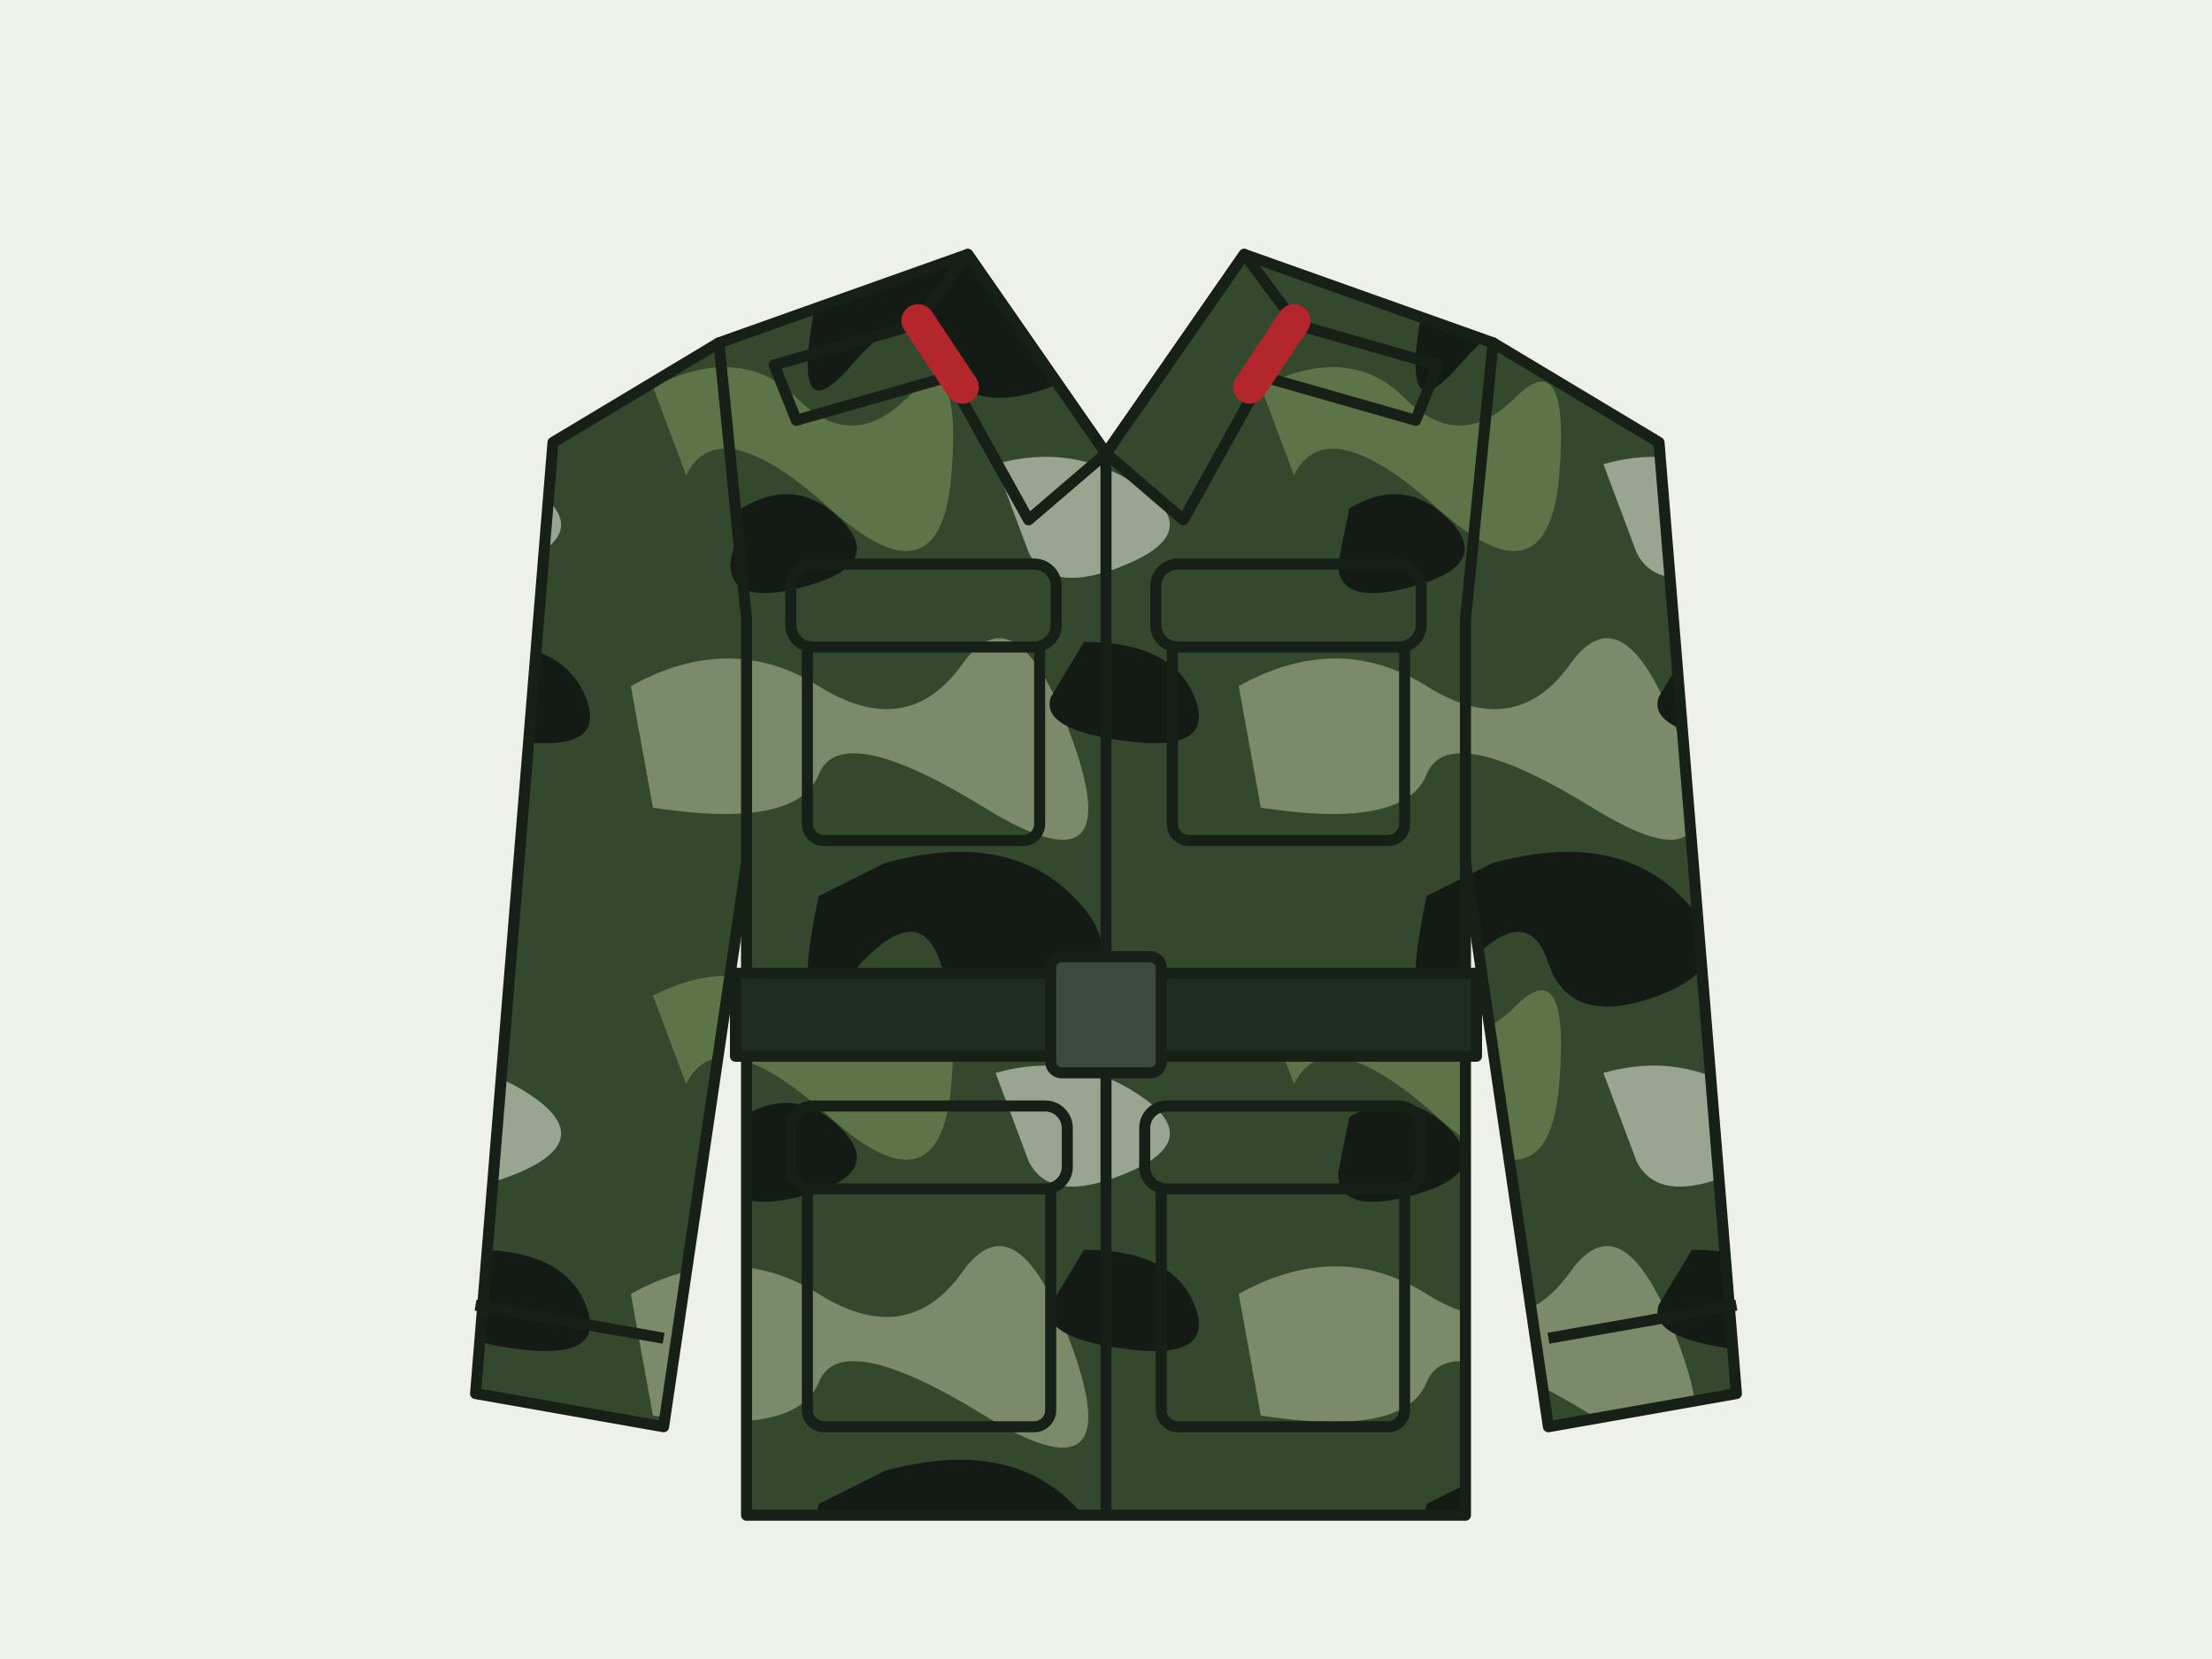
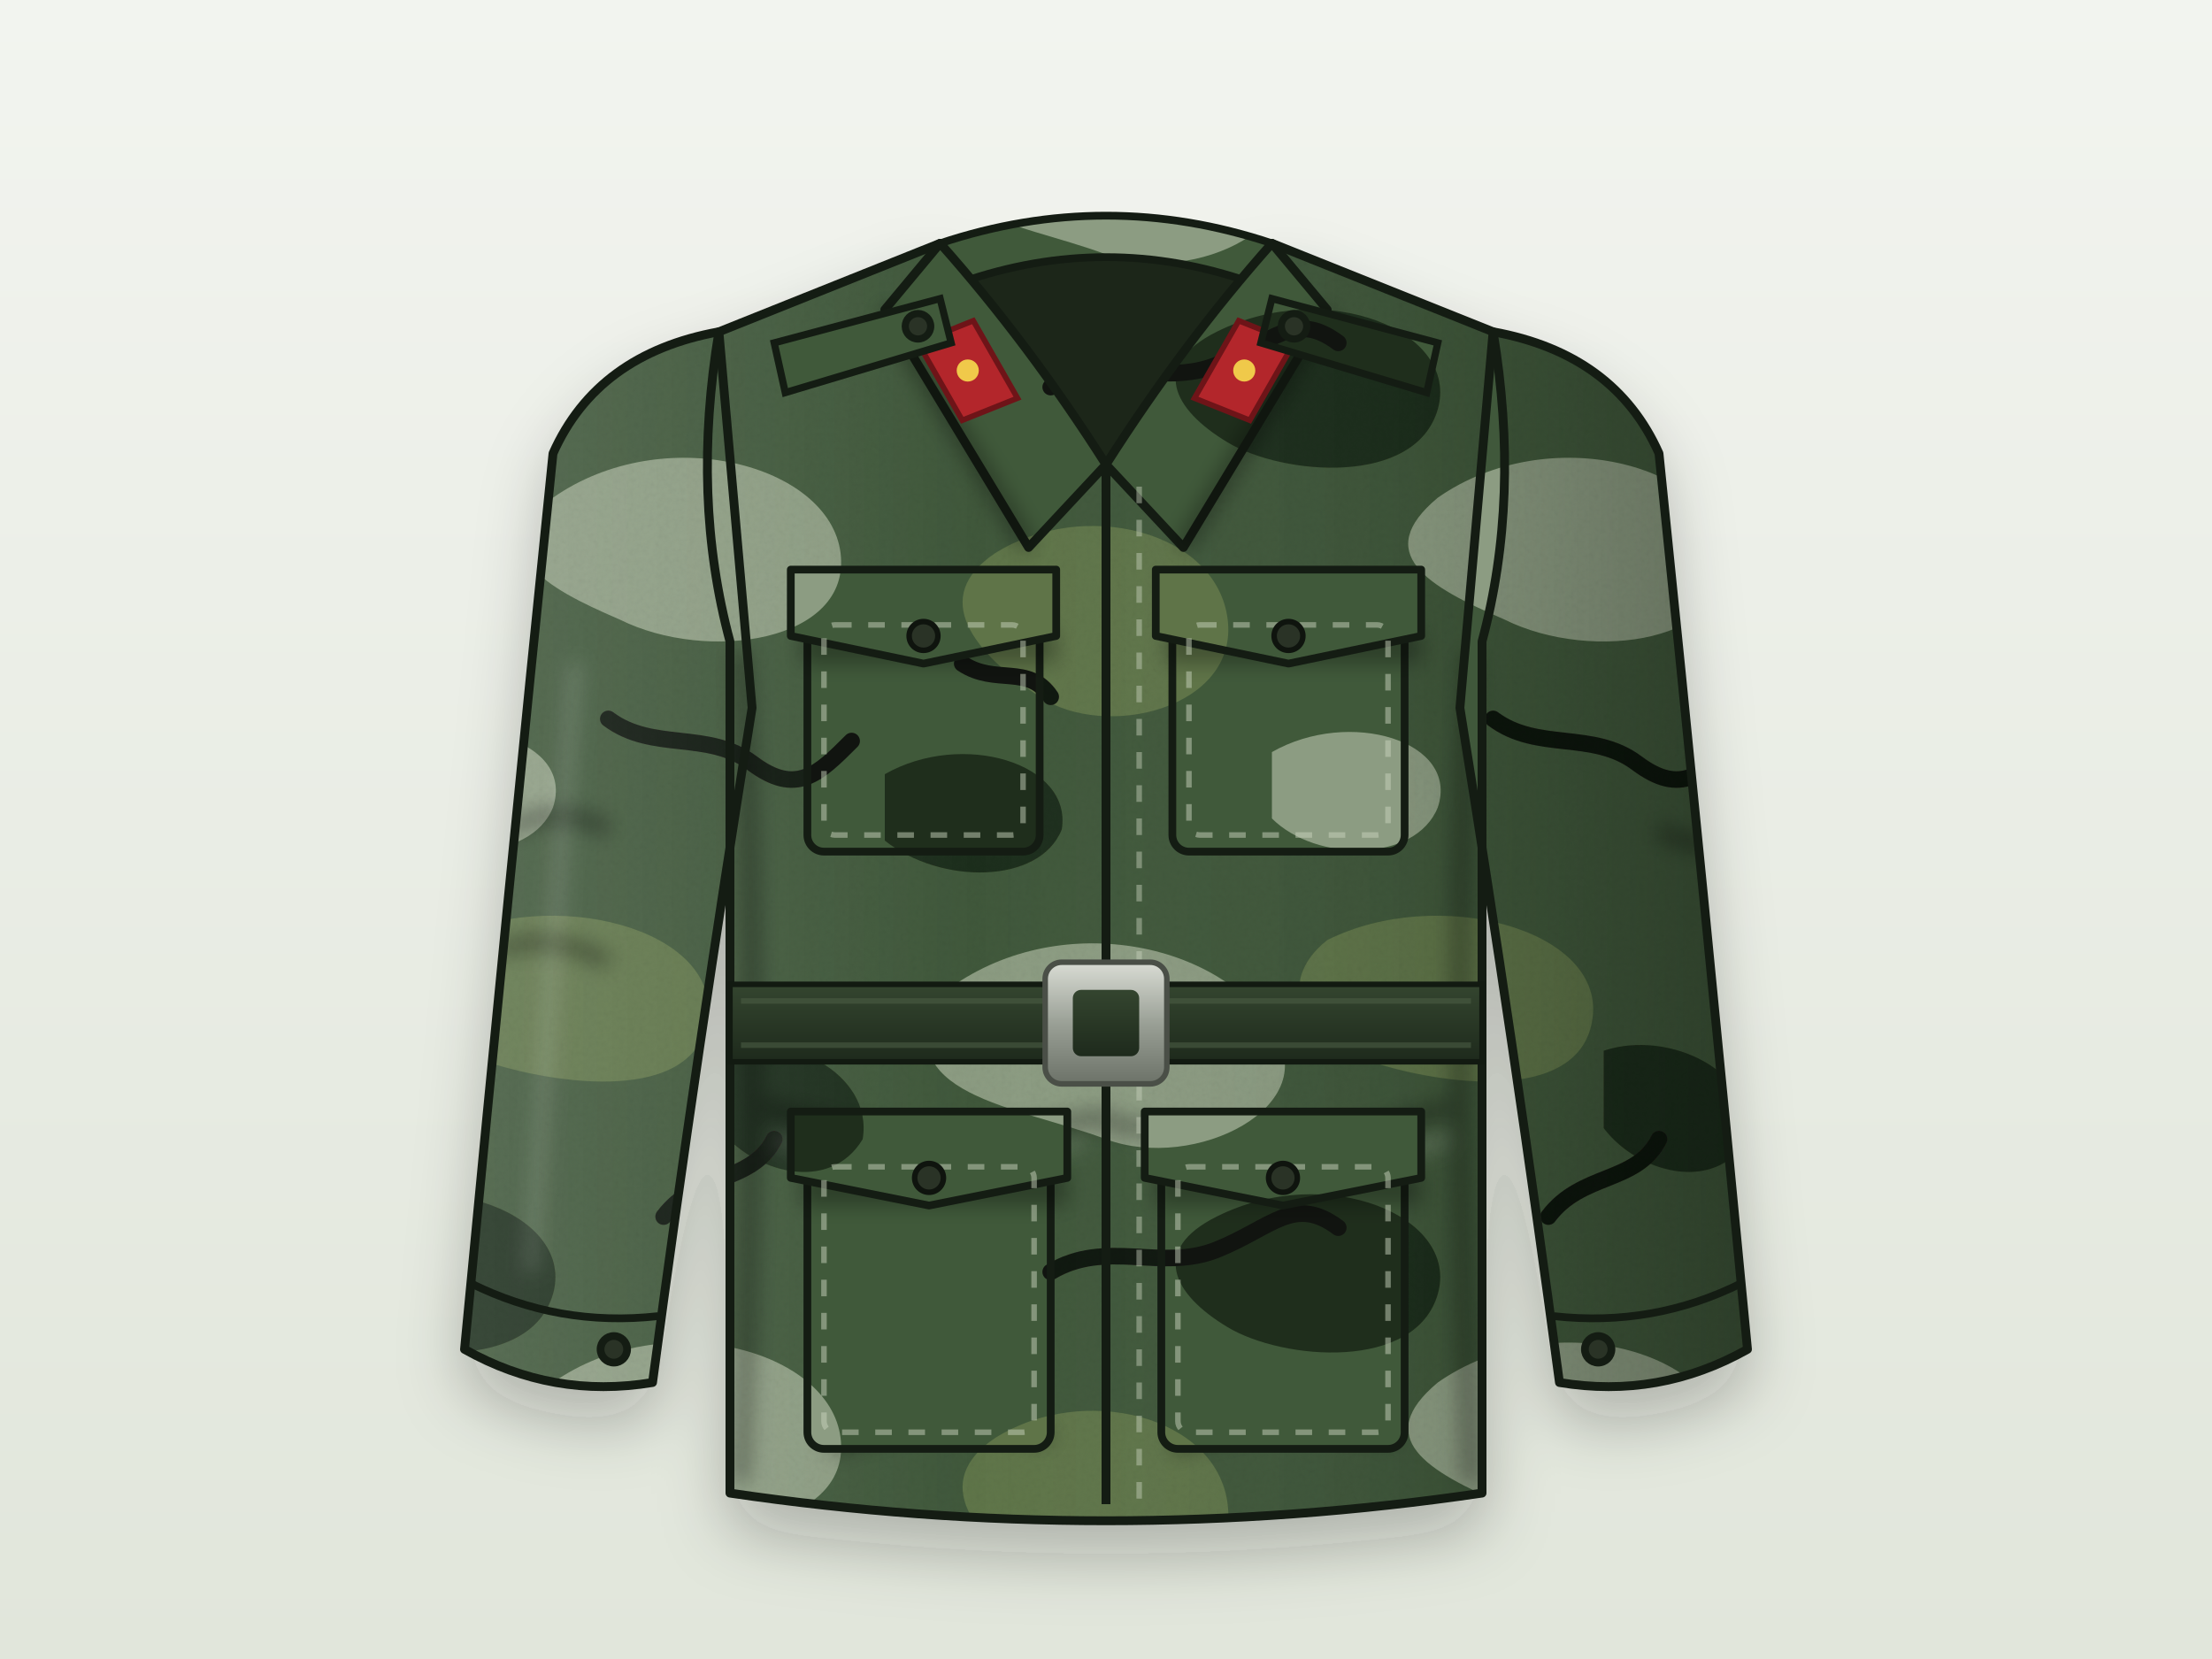
<svg xmlns="http://www.w3.org/2000/svg" viewBox="0 0 400 300" role="img" aria-label="Áo dã ngoại quân đội, vải rằn ri xanh">
  <defs>
-     <pattern id="camo" width="110" height="110" patternUnits="userSpaceOnUse">
-       <rect width="110" height="110" fill="#33482c" />
-       <path d="M4 14q18-10 34 0t26-4 20 14-16 12-30-6-30 6z" fill="#7b8a6a" />
-       <path d="M50 46q22-6 34 6t-4 18-20-6-16 2-6-14z" fill="#141b14" />
-       <path d="M8 70q16-8 26 2t20 0 8 14-22 6-26-6z" fill="#5d7449" />
-       <path d="M70 84q14-4 26 4t-2 14-18-2z" fill="#9aa591" />
-       <path d="M86 6q16 0 20 10t-12 8-14-8z" fill="#141b14" />
-       <path d="M24 92q10-6 18 2t-6 12-14-4z" fill="#141b14" />
+     <linearGradient id="bg" x1="0" y1="0" x2="0" y2="1">
+       <stop offset="0" stop-color="#f2f4ef" />
+       <stop offset="1" stop-color="#e1e6db" />
+     </linearGradient>
+     <pattern id="camo" width="160" height="160" patternUnits="userSpaceOnUse">
+       <rect width="160" height="160" fill="#40593a" />
+       <path d="M10 20C30 4 60 10 70 26 80 40 56 52 40 46 24 40 0 38 10 20Z" fill="#8c9c82" />
+       <path d="M100 90C120 76 150 84 152 100 154 116 128 120 112 112 98 106 88 100 100 90Z" fill="#8c9c82" />
+       <path d="M80 10C100 0 130 8 128 24 126 40 100 36 88 32 76 28 70 18 80 10Z" fill="#5f7448" />
+       <path d="M20 100C36 90 60 96 62 112 64 128 40 134 28 126 16 118 8 108 20 100Z" fill="#5f7448" />
+       <path d="M60 60C80 50 104 60 100 74 96 88 72 86 62 80 52 74 48 66 60 60Z" fill="#1f2e1c" />
+       <path d="M130 30C142 26 158 34 156 46 150 56 136 52 130 44Z" fill="#1f2e1c" />
+       <path d="M0 140C14 132 34 138 32 150 28 160 10 160 0 152Z" fill="#1f2e1c" />
+       <path d="M70 136C84 128 104 134 100 146 96 156 78 156 70 148Z" fill="#8c9c82" />
+       <g fill="none" stroke="#111410" stroke-width="3" stroke-linecap="round">
+         <path d="M30 70c10-6 20 0 30-4s14-10 22-4" />
+         <path d="M110 130c8 6 18 2 26 8s12 2 18-4" />
+         <path d="M120 60c6-8 16-6 20-14" />
+         <path d="M14 120c6 4 12 0 16 6" />
+       </g>
    </pattern>
+     <linearGradient id="light" x1="0" x2="1">
+       <stop offset="0" stop-color="#fff" stop-opacity=".14" />
+       <stop offset=".4" stop-color="#fff" stop-opacity="0" />
+       <stop offset=".75" stop-color="#000" stop-opacity=".08" />
+       <stop offset="1" stop-color="#000" stop-opacity=".3" />
+     </linearGradient>
+     <linearGradient id="metal" x1="0" y1="0" x2="0" y2="1">
+       <stop offset="0" stop-color="#d9dcd4" />
+       <stop offset=".5" stop-color="#9aa096" />
+       <stop offset="1" stop-color="#6c7268" />
+     </linearGradient>
+     <linearGradient id="web" x1="0" y1="0" x2="0" y2="1">
+       <stop offset="0" stop-color="#34452f" />
+       <stop offset="1" stop-color="#1e2a1c" />
+     </linearGradient>
+     <filter id="noise" x="0" y="0" width="100%" height="100%">
+       <feTurbulence type="fractalNoise" baseFrequency="1.1" numOctaves="2" seed="4" stitchTiles="stitch" />
+       <feColorMatrix type="saturate" values="0" />
+     </filter>
+     <filter id="soft">
+       <feGaussianBlur stdDeviation="1.8" />
+     </filter>
+     <filter id="shadow" x="-20%" y="-20%" width="140%" height="140%">
+       <feDropShadow dx="0" dy="6" stdDeviation="6" flood-color="#1b2418" flood-opacity=".28" />
+     </filter>
+     <path id="torso" d="M170 44L130 60Q125 90 132 116L132 270Q200 280 268 270L268 116Q275 90 270 60L230 44Q214 60 200 84Q186 60 170 44Z" />
+     <path id="sleeveL" d="M130 60Q108 64 100 82Q92 160 84 244Q100 253 118 250Q126 190 136 128Z" />
+     <path id="sleeveR" d="M270 60Q292 64 300 82Q308 160 316 244Q300 253 282 250Q274 190 264 128Z" />
+     <clipPath id="clip">
+       <use href="#torso" />
+       <use href="#sleeveL" />
+       <use href="#sleeveR" />
+     </clipPath>
  </defs>
-   <rect width="400" height="300" fill="#eef1ea" />
-   <g stroke="#162016" stroke-width="2" stroke-linejoin="round">
-     <path d="M130 62L100 80 86 252 120 258 140 122Z" fill="url(#camo)" />
-     <path d="M270 62L300 80 314 252 280 258 260 122Z" fill="url(#camo)" />
-     <path d="M86 236l34 6M314 236l-34 6" fill="none" />
-     <path d="M175 46L130 62 135 112 135 274H265V112L270 62 225 46 200 82Z" fill="url(#camo)" />
-     <path d="M175 46L200 82 186 94 166 58Z" fill="url(#camo)" />
-     <path d="M225 46L200 82 214 94 234 58Z" fill="url(#camo)" />
-     <path d="M200 82V274" fill="none" />
-     <path d="M140 66l28-8 4 10-28 8zM260 66l-28-8-4 10 28 8z" fill="url(#camo)" />
-     <rect x="146" y="108" width="42" height="44" rx="3" fill="url(#camo)" />
-     <rect x="143" y="102" width="48" height="15" rx="4" fill="url(#camo)" />
-     <rect x="212" y="108" width="42" height="44" rx="3" fill="url(#camo)" />
-     <rect x="209" y="102" width="48" height="15" rx="4" fill="url(#camo)" />
-     <rect x="146" y="206" width="44" height="52" rx="3" fill="url(#camo)" />
-     <rect x="143" y="200" width="50" height="15" rx="4" fill="url(#camo)" />
-     <rect x="210" y="206" width="44" height="52" rx="3" fill="url(#camo)" />
-     <rect x="207" y="200" width="50" height="15" rx="4" fill="url(#camo)" />
-     <rect x="133" y="176" width="134" height="15" fill="#1f2c22" />
-     <rect x="190" y="173" width="20" height="21" rx="2" fill="#3b4a3d" />
+   <rect width="400" height="300" fill="url(#bg)" />
+   <g filter="url(#shadow)">
+     <use href="#sleeveL" fill="url(#camo)" />
+     <use href="#sleeveR" fill="url(#camo)" />
+     <use href="#torso" fill="url(#camo)" />
  </g>
-   <path d="M166 58l8 12M234 58l-8 12" stroke="#b3262b" stroke-width="6" stroke-linecap="round" />
+   <g clip-path="url(#clip)">
+     <rect x="80" y="30" width="240" height="250" fill="url(#light)" />
+     <g fill="none" stroke="#000" stroke-opacity=".32" stroke-width="3" filter="url(#soft)">
+       <path d="M134 118q4 60 0 150" />
+       <path d="M266 118q-4 60 0 150" />
+       <path d="M92 150q8-5 18 0M90 172q9-4 20 2M300 150q8 5 18 0" />
+       <path d="M138 200q30 10 60 2q32 10 64-2" />
+       <path d="M150 262q20-8 40-2M212 262q20-8 40-2" />
+     </g>
+     <g fill="none" stroke="#fff" stroke-opacity=".18" stroke-width="2" filter="url(#soft)">
+       <path d="M140 206q28 8 56 0M206 206q28 8 56 0" />
+       <path d="M104 120q-4 50-8 110" />
+     </g>
+     <rect x="80" y="30" width="240" height="250" filter="url(#noise)" opacity=".12" style="mix-blend-mode:multiply" />
+   </g>
+   <g fill="none" stroke="#141c13" stroke-width="1.6" stroke-linejoin="round">
+     <use href="#sleeveL" />
+     <use href="#sleeveR" />
+     <use href="#torso" />
+   </g>
+   <g stroke="#141c13" stroke-width="1.4">
+     <path d="M85 232Q101 240 119 238" fill="none" />
+     <path d="M315 232Q299 240 281 238" fill="none" />
+     <circle cx="111" cy="244" r="2.4" fill="#2a3326" />
+     <circle cx="289" cy="244" r="2.4" fill="#2a3326" />
+   </g>
+   <path d="M174 50Q200 40 226 50Q214 62 200 84Q186 62 174 50Z" fill="#1c2619" />
+   <path d="M170 44Q200 34 230 44L226 51Q200 42 174 51Z" fill="url(#camo)" stroke="#141c13" stroke-width="1.4" />
+   <g stroke="#141c13" stroke-width="1.6" stroke-linejoin="round">
+     <path d="M170 44Q186 62 200 84L186 99L160 56Z" fill="url(#camo)" />
+     <path d="M230 44Q214 62 200 84L214 99L240 56Z" fill="url(#camo)" />
+   </g>
+   <path d="M186 99L160 56M214 99L240 56" stroke="#000" stroke-opacity=".35" stroke-width="3" filter="url(#soft)" />
+   <path d="M166 62l10-4 8 14-10 4z" fill="#b3262b" stroke="#6e1418" />
+   <path d="M234 62l-10-4-8 14 10 4z" fill="#b3262b" stroke="#6e1418" />
+   <circle cx="175" cy="67" r="2" fill="#f0c94a" />
+   <circle cx="225" cy="67" r="2" fill="#f0c94a" />
+   <g stroke="#141c13" stroke-width="1.3">
+     <path d="M140 62l30-8 2 8-30 9z" fill="url(#camo)" />
+     <path d="M260 62l-30-8-2 8 30 9z" fill="url(#camo)" />
+     <circle cx="166" cy="59" r="2.3" fill="#2a3326" />
+     <circle cx="234" cy="59" r="2.3" fill="#2a3326" />
+   </g>
+   <path d="M200 84V272" stroke="#141c13" stroke-width="1.6" />
+   <path d="M206 88V272" stroke="#c9d2bd" stroke-opacity=".45" stroke-dasharray="3 3" />
+   <g stroke="#141c13" stroke-width="1.4" stroke-linejoin="round">
+     <rect x="146" y="110" width="42" height="44" rx="3" fill="url(#camo)" />
+     <rect x="212" y="110" width="42" height="44" rx="3" fill="url(#camo)" />
+     <rect x="146" y="208" width="44" height="54" rx="3" fill="url(#camo)" />
+     <rect x="210" y="208" width="44" height="54" rx="3" fill="url(#camo)" />
+   </g>
+   <g fill="#000" opacity=".3" filter="url(#soft)">
+     <rect x="145" y="114" width="46" height="6" />
+     <rect x="211" y="114" width="46" height="6" />
+     <rect x="145" y="212" width="48" height="6" />
+     <rect x="209" y="212" width="48" height="6" />
+   </g>
+   <g stroke="#141c13" stroke-width="1.4" stroke-linejoin="round">
+     <path d="M143 103h48v12l-24 5-24-5z" fill="url(#camo)" />
+     <path d="M209 103h48v12l-24 5-24-5z" fill="url(#camo)" />
+     <path d="M143 201h50v12l-25 5-25-5z" fill="url(#camo)" />
+     <path d="M207 201h50v12l-25 5-25-5z" fill="url(#camo)" />
+   </g>
+   <g fill="none" stroke="#c9d2bd" stroke-opacity=".5" stroke-dasharray="3 3">
+     <rect x="149" y="113" width="36" height="38" rx="2" />
+     <rect x="215" y="113" width="36" height="38" rx="2" />
+     <rect x="149" y="211" width="38" height="48" rx="2" />
+     <rect x="213" y="211" width="38" height="48" rx="2" />
+   </g>
+   <g fill="#2a3326" stroke="#0f140e">
+     <circle cx="167" cy="115" r="2.6" />
+     <circle cx="233" cy="115" r="2.6" />
+     <circle cx="168" cy="213" r="2.6" />
+     <circle cx="232" cy="213" r="2.6" />
+   </g>
+   <rect x="132" y="178" width="136" height="14" fill="url(#web)" stroke="#121a11" />
+   <path d="M134 181h132M134 189h132" stroke="#4a5c44" stroke-opacity=".6" />
+   <rect x="189" y="174" width="22" height="22" rx="3" fill="url(#metal)" stroke="#4a4f47" />
+   <rect x="194" y="179" width="12" height="12" rx="1.5" fill="url(#web)" />
</svg>
